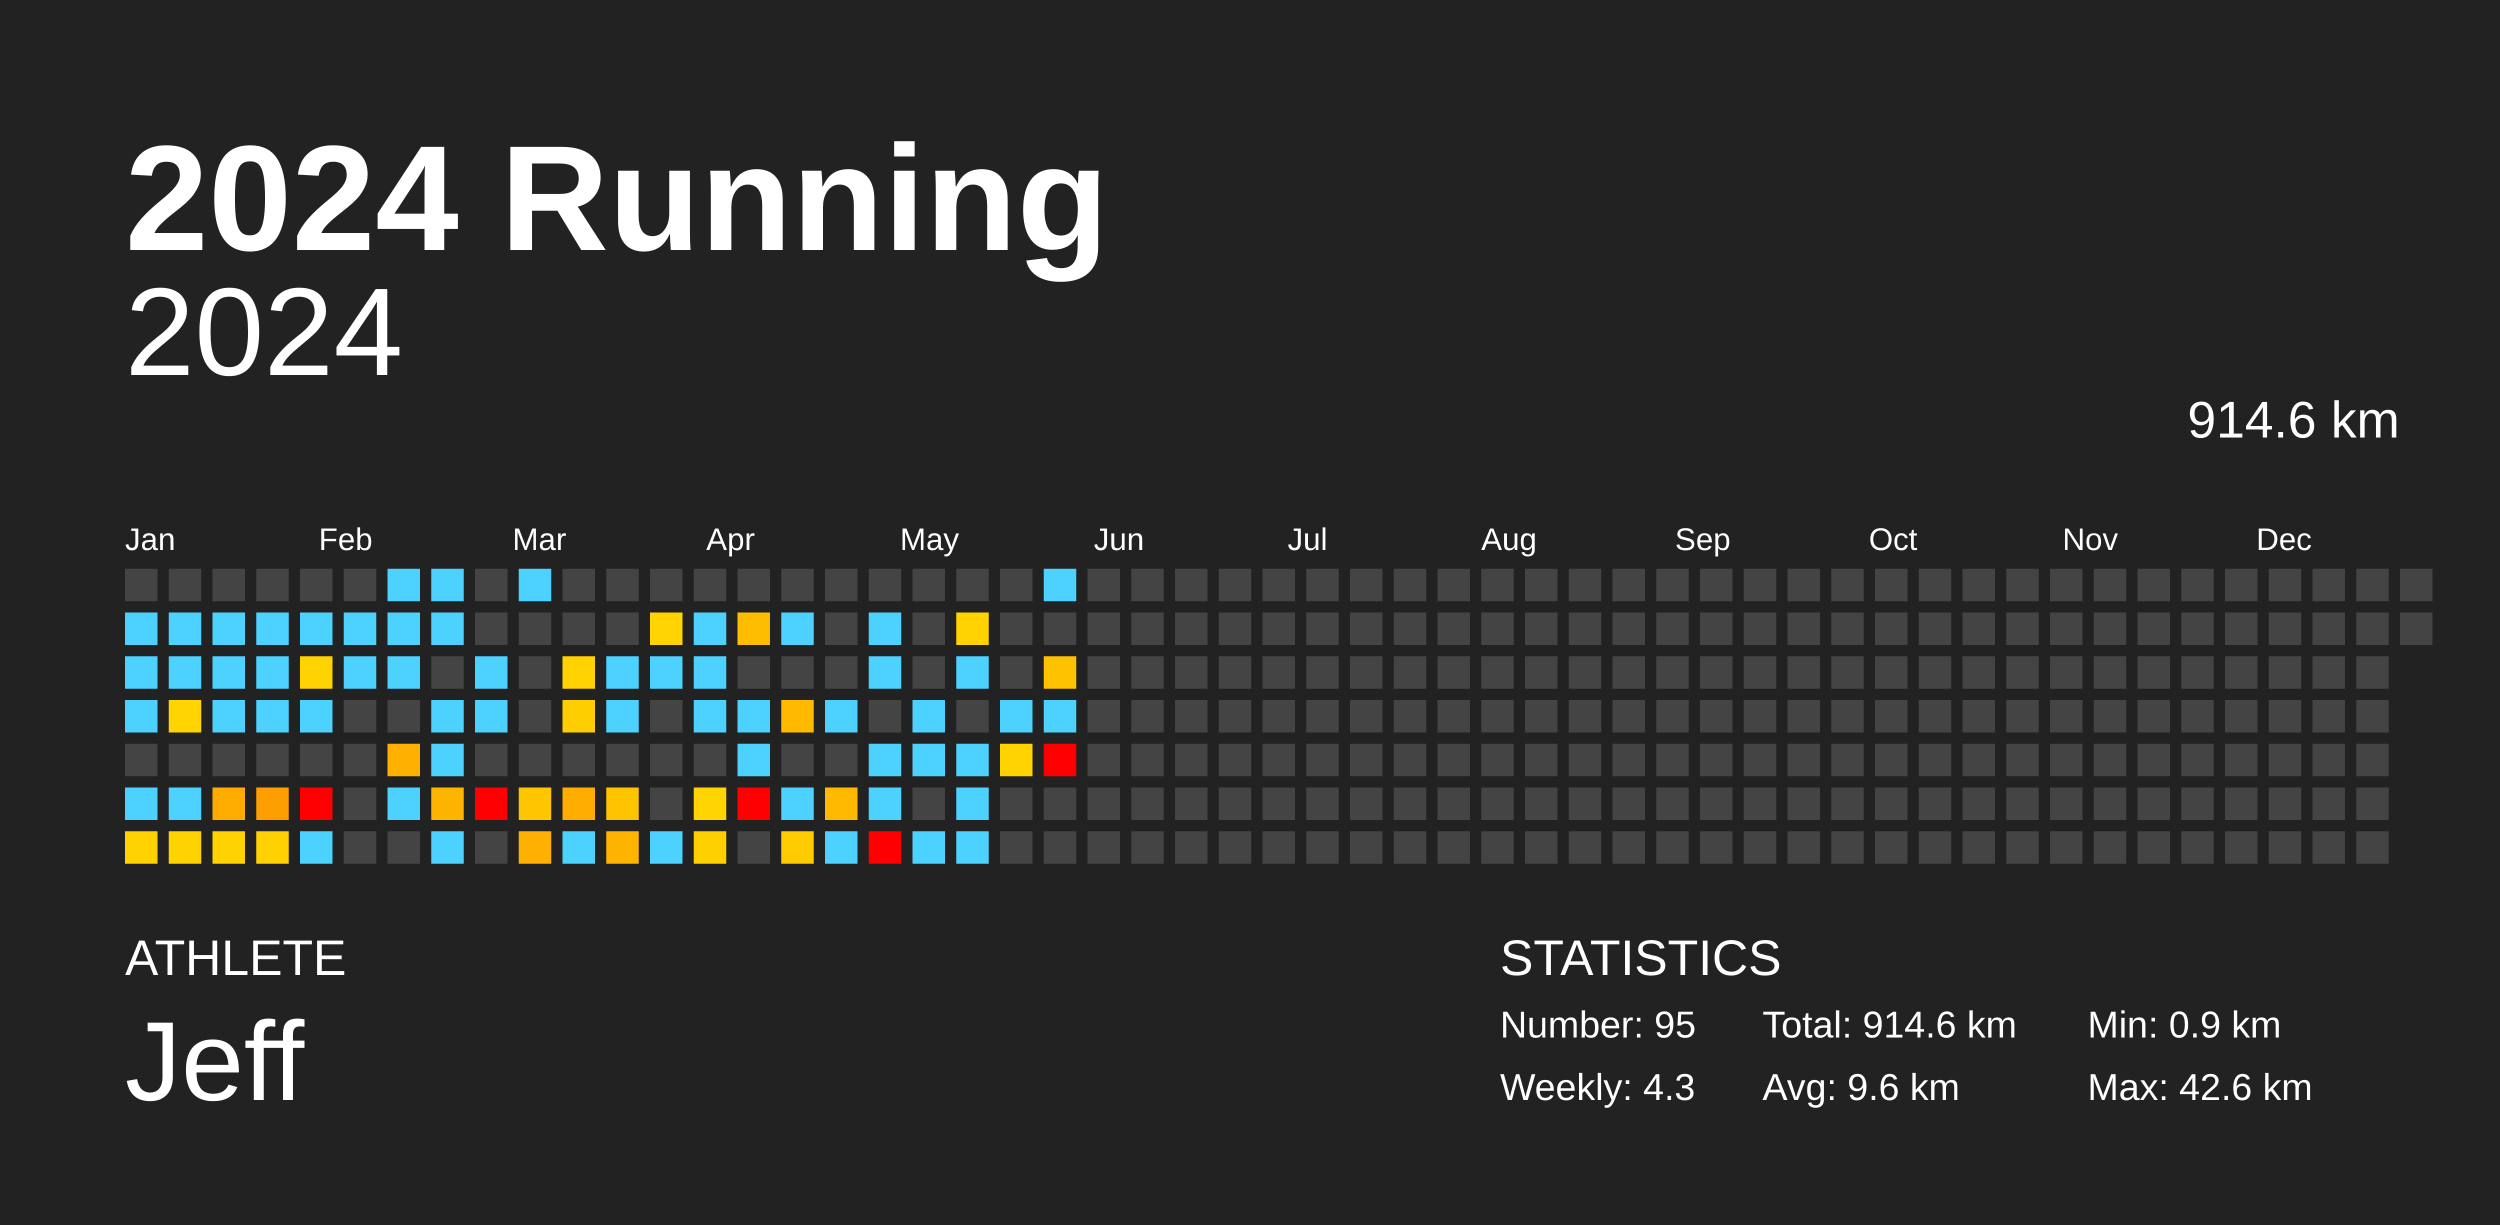
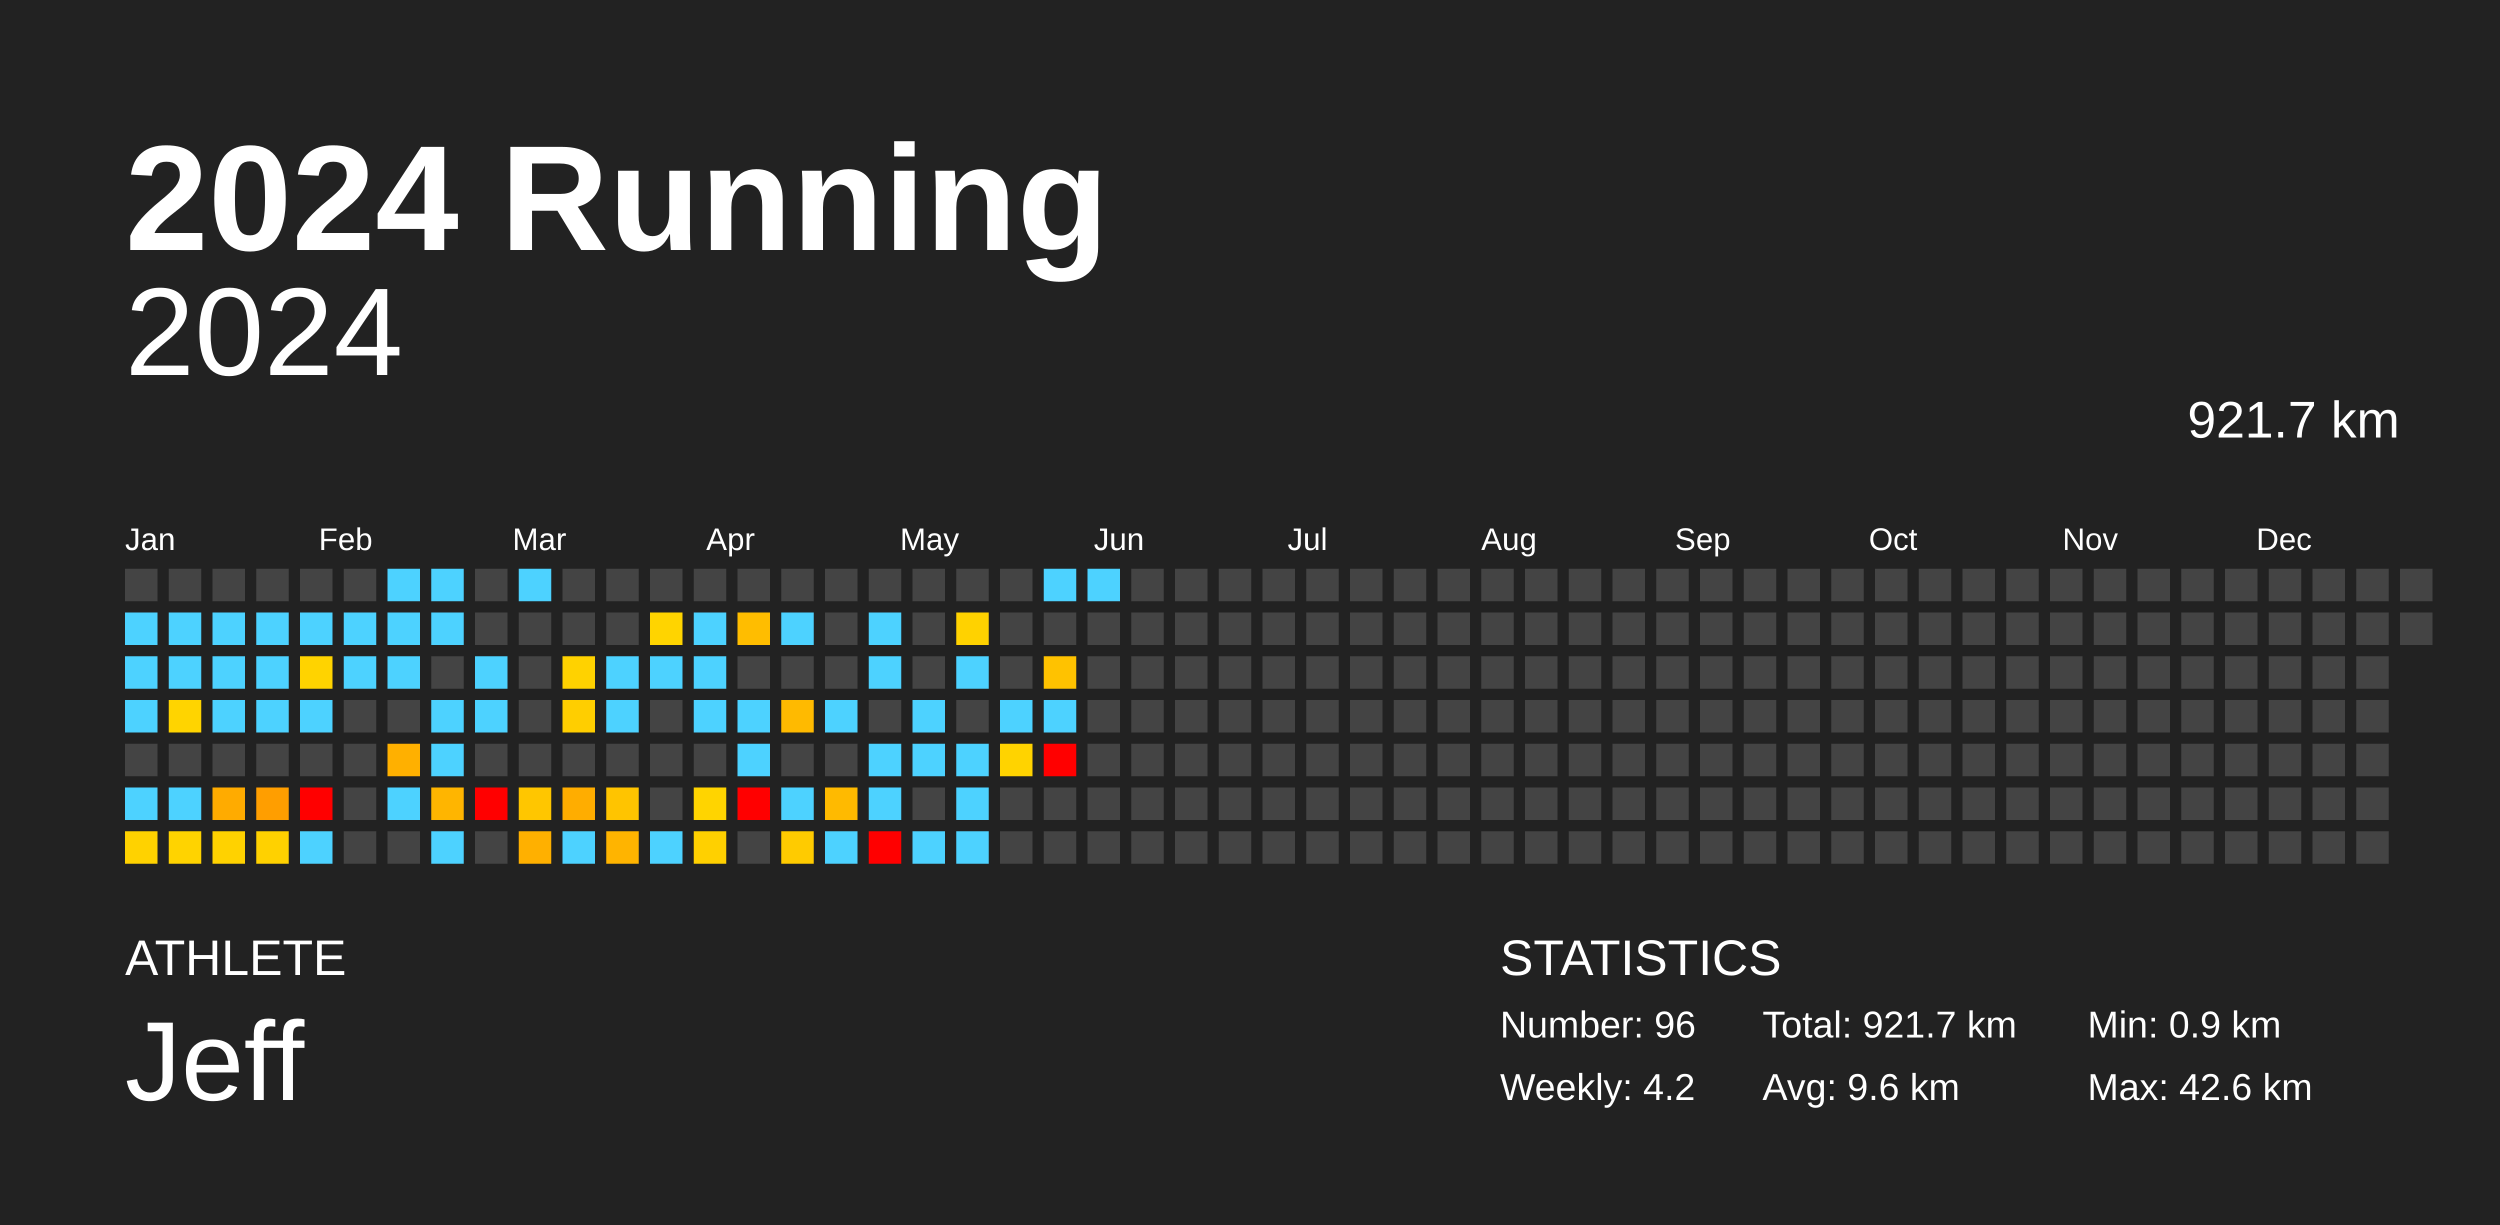
<svg xmlns="http://www.w3.org/2000/svg" baseProfile="full" height="98mm" version="1.1" viewBox="0,0,200,98" width="200mm">
  <defs />
  <rect fill="#222222" height="98" width="200" x="0" y="0" />
  <text fill="#FFFFFF" style="font-size:12px; font-family:Arial; font-weight:bold;" x="10" y="20">2024 Running</text>
  <text fill="#FFFFFF" style="font-size:4px; font-family:Arial" x="10" y="78">ATHLETE</text>
  <text fill="#FFFFFF" style="font-size:9px; font-family:Arial" x="10" y="88">Jeff</text>
  <text fill="#FFFFFF" style="font-size:4px; font-family:Arial" x="120" y="78">STATISTICS</text>
-   <text fill="#FFFFFF" style="font-size:3px; font-family:Arial" x="120" y="83">Number: 95</text>
-   <text fill="#FFFFFF" style="font-size:3px; font-family:Arial" x="120" y="88">Weekly: 4.3</text>
-   <text fill="#FFFFFF" style="font-size:3px; font-family:Arial" x="141" y="83">Total: 914.6 km</text>
+   <text fill="#FFFFFF" style="font-size:3px; font-family:Arial" x="120" y="83">Number: 96</text>
+   <text fill="#FFFFFF" style="font-size:3px; font-family:Arial" x="120" y="88">Weekly: 4.2</text>
+   <text fill="#FFFFFF" style="font-size:3px; font-family:Arial" x="141" y="83">Total: 921.7 km</text>
  <text fill="#FFFFFF" style="font-size:3px; font-family:Arial" x="141" y="88">Avg: 9.6 km</text>
  <text fill="#FFFFFF" style="font-size:3px; font-family:Arial" x="167" y="83">Min: 0.9 km</text>
  <text fill="#FFFFFF" style="font-size:3px; font-family:Arial" x="167" y="88">Max: 42.6 km</text>
  <text alignment-baseline="hanging" fill="#FFFFFF" style="font-size:10.0px; font-family:Arial;" x="10" y="30">2024</text>
-   <text alignment-baseline="hanging" fill="#FFFFFF" style="font-size:4.125px; font-family:Arial;" x="175" y="35">914.6 km</text>
+   <text alignment-baseline="hanging" fill="#FFFFFF" style="font-size:4.125px; font-family:Arial;" x="175" y="35">921.7 km</text>
  <text fill="#FFFFFF" style="font-size:2.5px; font-family:Arial" x="10.0" y="44">Jan</text>
  <text fill="#FFFFFF" style="font-size:2.5px; font-family:Arial" x="25.5" y="44">Feb</text>
  <text fill="#FFFFFF" style="font-size:2.5px; font-family:Arial" x="41.0" y="44">Mar</text>
  <text fill="#FFFFFF" style="font-size:2.5px; font-family:Arial" x="56.5" y="44">Apr</text>
  <text fill="#FFFFFF" style="font-size:2.5px; font-family:Arial" x="72.0" y="44">May</text>
  <text fill="#FFFFFF" style="font-size:2.5px; font-family:Arial" x="87.5" y="44">Jun</text>
  <text fill="#FFFFFF" style="font-size:2.5px; font-family:Arial" x="103.0" y="44">Jul</text>
  <text fill="#FFFFFF" style="font-size:2.5px; font-family:Arial" x="118.5" y="44">Aug</text>
  <text fill="#FFFFFF" style="font-size:2.5px; font-family:Arial" x="134.0" y="44">Sep</text>
  <text fill="#FFFFFF" style="font-size:2.5px; font-family:Arial" x="149.5" y="44">Oct</text>
  <text fill="#FFFFFF" style="font-size:2.5px; font-family:Arial" x="165.0" y="44">Nov</text>
  <text fill="#FFFFFF" style="font-size:2.5px; font-family:Arial" x="180.5" y="44">Dec</text>
  <rect fill="#444444" height="2.6" width="2.6" x="10.0" y="45.5" />
  <rect fill="#4dd2ff" height="2.6" width="2.6" x="10.0" y="49.0" />
  <rect fill="#4dd2ff" height="2.6" width="2.6" x="10.0" y="52.5" />
  <rect fill="#4dd2ff" height="2.6" width="2.6" x="10.0" y="56.0" />
  <rect fill="#444444" height="2.6" width="2.6" x="10.0" y="59.5" />
  <rect fill="#4dd2ff" height="2.6" width="2.6" x="10.0" y="63.0" />
  <rect fill="#ffd200" height="2.6" width="2.6" x="10.0" y="66.5" />
  <rect fill="#444444" height="2.6" width="2.6" x="13.5" y="45.5" />
  <rect fill="#4dd2ff" height="2.6" width="2.6" x="13.5" y="49.0" />
  <rect fill="#4dd2ff" height="2.6" width="2.6" x="13.5" y="52.5" />
  <rect fill="#ffd400" height="2.6" width="2.6" x="13.5" y="56.0" />
  <rect fill="#444444" height="2.6" width="2.6" x="13.5" y="59.5" />
  <rect fill="#4dd2ff" height="2.6" width="2.6" x="13.5" y="63.0" />
  <rect fill="#ffd300" height="2.6" width="2.6" x="13.5" y="66.5" />
  <rect fill="#444444" height="2.6" width="2.6" x="17.0" y="45.5" />
  <rect fill="#4dd2ff" height="2.6" width="2.6" x="17.0" y="49.0" />
  <rect fill="#4dd2ff" height="2.6" width="2.6" x="17.0" y="52.5" />
  <rect fill="#4dd2ff" height="2.6" width="2.6" x="17.0" y="56.0" />
  <rect fill="#444444" height="2.6" width="2.6" x="17.0" y="59.5" />
  <rect fill="#ffab00" height="2.6" width="2.6" x="17.0" y="63.0" />
  <rect fill="#ffd200" height="2.6" width="2.6" x="17.0" y="66.5" />
  <rect fill="#444444" height="2.6" width="2.6" x="20.5" y="45.5" />
  <rect fill="#4dd2ff" height="2.6" width="2.6" x="20.5" y="49.0" />
  <rect fill="#4dd2ff" height="2.6" width="2.6" x="20.5" y="52.5" />
  <rect fill="#4dd2ff" height="2.6" width="2.6" x="20.5" y="56.0" />
  <rect fill="#444444" height="2.6" width="2.6" x="20.5" y="59.5" />
  <rect fill="#ff9e00" height="2.6" width="2.6" x="20.5" y="63.0" />
  <rect fill="#ffd100" height="2.6" width="2.6" x="20.5" y="66.5" />
  <rect fill="#444444" height="2.6" width="2.6" x="24.0" y="45.5" />
  <rect fill="#4dd2ff" height="2.6" width="2.6" x="24.0" y="49.0" />
  <rect fill="#ffd300" height="2.6" width="2.6" x="24.0" y="52.5" />
  <rect fill="#4dd2ff" height="2.6" width="2.6" x="24.0" y="56.0" />
  <rect fill="#444444" height="2.6" width="2.6" x="24.0" y="59.5" />
  <rect fill="red" height="2.6" width="2.6" x="24.0" y="63.0" />
  <rect fill="#4dd2ff" height="2.6" width="2.6" x="24.0" y="66.5" />
  <rect fill="#444444" height="2.6" width="2.6" x="27.5" y="45.5" />
  <rect fill="#4dd2ff" height="2.6" width="2.6" x="27.5" y="49.0" />
  <rect fill="#4dd2ff" height="2.6" width="2.6" x="27.5" y="52.5" />
  <rect fill="#444444" height="2.6" width="2.6" x="27.5" y="56.0" />
  <rect fill="#444444" height="2.6" width="2.6" x="27.5" y="59.5" />
  <rect fill="#444444" height="2.6" width="2.6" x="27.5" y="63.0" />
  <rect fill="#444444" height="2.6" width="2.6" x="27.5" y="66.5" />
  <rect fill="#4dd2ff" height="2.6" width="2.6" x="31.0" y="45.5" />
  <rect fill="#4dd2ff" height="2.6" width="2.6" x="31.0" y="49.0" />
  <rect fill="#4dd2ff" height="2.6" width="2.6" x="31.0" y="52.5" />
  <rect fill="#444444" height="2.6" width="2.6" x="31.0" y="56.0" />
  <rect fill="#ffb000" height="2.6" width="2.6" x="31.0" y="59.5" />
  <rect fill="#4dd2ff" height="2.6" width="2.6" x="31.0" y="63.0" />
  <rect fill="#444444" height="2.6" width="2.6" x="31.0" y="66.5" />
  <rect fill="#4dd2ff" height="2.6" width="2.6" x="34.5" y="45.5" />
  <rect fill="#4dd2ff" height="2.6" width="2.6" x="34.5" y="49.0" />
  <rect fill="#444444" height="2.6" width="2.6" x="34.5" y="52.5" />
  <rect fill="#4dd2ff" height="2.6" width="2.6" x="34.5" y="56.0" />
  <rect fill="#4dd2ff" height="2.6" width="2.6" x="34.5" y="59.5" />
  <rect fill="#ffb500" height="2.6" width="2.6" x="34.5" y="63.0" />
  <rect fill="#4dd2ff" height="2.6" width="2.6" x="34.5" y="66.5" />
  <rect fill="#444444" height="2.6" width="2.6" x="38.0" y="45.5" />
  <rect fill="#444444" height="2.6" width="2.6" x="38.0" y="49.0" />
  <rect fill="#4dd2ff" height="2.6" width="2.6" x="38.0" y="52.5" />
  <rect fill="#4dd2ff" height="2.6" width="2.6" x="38.0" y="56.0" />
  <rect fill="#444444" height="2.6" width="2.6" x="38.0" y="59.5" />
  <rect fill="red" height="2.6" width="2.6" x="38.0" y="63.0" />
  <rect fill="#444444" height="2.6" width="2.6" x="38.0" y="66.5" />
  <rect fill="#4dd2ff" height="2.6" width="2.6" x="41.5" y="45.5" />
  <rect fill="#444444" height="2.6" width="2.6" x="41.5" y="49.0" />
  <rect fill="#444444" height="2.6" width="2.6" x="41.5" y="52.5" />
  <rect fill="#444444" height="2.6" width="2.6" x="41.5" y="56.0" />
  <rect fill="#444444" height="2.6" width="2.6" x="41.5" y="59.5" />
  <rect fill="#ffc600" height="2.6" width="2.6" x="41.5" y="63.0" />
  <rect fill="#ffb000" height="2.6" width="2.6" x="41.5" y="66.5" />
  <rect fill="#444444" height="2.6" width="2.6" x="45.0" y="45.5" />
  <rect fill="#444444" height="2.6" width="2.6" x="45.0" y="49.0" />
  <rect fill="#ffd200" height="2.6" width="2.6" x="45.0" y="52.5" />
  <rect fill="#ffce00" height="2.6" width="2.6" x="45.0" y="56.0" />
  <rect fill="#444444" height="2.6" width="2.6" x="45.0" y="59.5" />
  <rect fill="#ffad00" height="2.6" width="2.6" x="45.0" y="63.0" />
  <rect fill="#4dd2ff" height="2.6" width="2.6" x="45.0" y="66.5" />
  <rect fill="#444444" height="2.6" width="2.6" x="48.5" y="45.5" />
  <rect fill="#444444" height="2.6" width="2.6" x="48.5" y="49.0" />
  <rect fill="#4dd2ff" height="2.6" width="2.6" x="48.5" y="52.5" />
  <rect fill="#4dd2ff" height="2.6" width="2.6" x="48.5" y="56.0" />
  <rect fill="#444444" height="2.6" width="2.6" x="48.5" y="59.5" />
  <rect fill="#ffc400" height="2.6" width="2.6" x="48.5" y="63.0" />
  <rect fill="#ffb400" height="2.6" width="2.6" x="48.5" y="66.5" />
  <rect fill="#444444" height="2.6" width="2.6" x="52.0" y="45.5" />
  <rect fill="#ffd400" height="2.6" width="2.6" x="52.0" y="49.0" />
  <rect fill="#4dd2ff" height="2.6" width="2.6" x="52.0" y="52.5" />
  <rect fill="#444444" height="2.6" width="2.6" x="52.0" y="56.0" />
  <rect fill="#444444" height="2.6" width="2.6" x="52.0" y="59.5" />
  <rect fill="#444444" height="2.6" width="2.6" x="52.0" y="63.0" />
  <rect fill="#4dd2ff" height="2.6" width="2.6" x="52.0" y="66.5" />
  <rect fill="#444444" height="2.6" width="2.6" x="55.5" y="45.5" />
  <rect fill="#4dd2ff" height="2.6" width="2.6" x="55.5" y="49.0" />
  <rect fill="#4dd2ff" height="2.6" width="2.6" x="55.5" y="52.5" />
  <rect fill="#4dd2ff" height="2.6" width="2.6" x="55.5" y="56.0" />
  <rect fill="#444444" height="2.6" width="2.6" x="55.5" y="59.5" />
  <rect fill="#ffd400" height="2.6" width="2.6" x="55.5" y="63.0" />
  <rect fill="#ffd000" height="2.6" width="2.6" x="55.5" y="66.5" />
  <rect fill="#444444" height="2.6" width="2.6" x="59.0" y="45.5" />
  <rect fill="#ffbd00" height="2.6" width="2.6" x="59.0" y="49.0" />
  <rect fill="#444444" height="2.6" width="2.6" x="59.0" y="52.5" />
  <rect fill="#4dd2ff" height="2.6" width="2.6" x="59.0" y="56.0" />
  <rect fill="#4dd2ff" height="2.6" width="2.6" x="59.0" y="59.5" />
  <rect fill="red" height="2.6" width="2.6" x="59.0" y="63.0" />
  <rect fill="#444444" height="2.6" width="2.6" x="59.0" y="66.5" />
  <rect fill="#444444" height="2.6" width="2.6" x="62.5" y="45.5" />
  <rect fill="#4dd2ff" height="2.6" width="2.6" x="62.5" y="49.0" />
  <rect fill="#444444" height="2.6" width="2.6" x="62.5" y="52.5" />
  <rect fill="#ffba00" height="2.6" width="2.6" x="62.5" y="56.0" />
  <rect fill="#444444" height="2.6" width="2.6" x="62.5" y="59.5" />
  <rect fill="#4dd2ff" height="2.6" width="2.6" x="62.5" y="63.0" />
  <rect fill="#ffcb00" height="2.6" width="2.6" x="62.5" y="66.5" />
  <rect fill="#444444" height="2.6" width="2.6" x="66.0" y="45.5" />
  <rect fill="#444444" height="2.6" width="2.6" x="66.0" y="49.0" />
  <rect fill="#444444" height="2.6" width="2.6" x="66.0" y="52.5" />
  <rect fill="#4dd2ff" height="2.6" width="2.6" x="66.0" y="56.0" />
  <rect fill="#444444" height="2.6" width="2.6" x="66.0" y="59.5" />
  <rect fill="#ffba00" height="2.6" width="2.6" x="66.0" y="63.0" />
  <rect fill="#4dd2ff" height="2.6" width="2.6" x="66.0" y="66.5" />
  <rect fill="#444444" height="2.6" width="2.6" x="69.5" y="45.5" />
  <rect fill="#4dd2ff" height="2.6" width="2.6" x="69.5" y="49.0" />
  <rect fill="#4dd2ff" height="2.6" width="2.6" x="69.5" y="52.5" />
  <rect fill="#444444" height="2.6" width="2.6" x="69.5" y="56.0" />
  <rect fill="#4dd2ff" height="2.6" width="2.6" x="69.5" y="59.5" />
  <rect fill="#4dd2ff" height="2.6" width="2.6" x="69.5" y="63.0" />
  <rect fill="red" height="2.6" width="2.6" x="69.5" y="66.5" />
  <rect fill="#444444" height="2.6" width="2.6" x="73.0" y="45.5" />
  <rect fill="#444444" height="2.6" width="2.6" x="73.0" y="49.0" />
  <rect fill="#444444" height="2.6" width="2.6" x="73.0" y="52.5" />
  <rect fill="#4dd2ff" height="2.6" width="2.6" x="73.0" y="56.0" />
  <rect fill="#4dd2ff" height="2.6" width="2.6" x="73.0" y="59.5" />
  <rect fill="#444444" height="2.6" width="2.6" x="73.0" y="63.0" />
  <rect fill="#4dd2ff" height="2.6" width="2.6" x="73.0" y="66.5" />
  <rect fill="#444444" height="2.6" width="2.6" x="76.5" y="45.5" />
  <rect fill="#ffd200" height="2.6" width="2.6" x="76.5" y="49.0" />
  <rect fill="#4dd2ff" height="2.6" width="2.6" x="76.5" y="52.5" />
  <rect fill="#444444" height="2.6" width="2.6" x="76.5" y="56.0" />
  <rect fill="#4dd2ff" height="2.6" width="2.6" x="76.5" y="59.5" />
  <rect fill="#4dd2ff" height="2.6" width="2.6" x="76.5" y="63.0" />
  <rect fill="#4dd2ff" height="2.6" width="2.6" x="76.5" y="66.5" />
  <rect fill="#444444" height="2.6" width="2.6" x="80.0" y="45.5" />
  <rect fill="#444444" height="2.6" width="2.6" x="80.0" y="49.0" />
  <rect fill="#444444" height="2.6" width="2.6" x="80.0" y="52.5" />
  <rect fill="#4dd2ff" height="2.6" width="2.6" x="80.0" y="56.0" />
  <rect fill="#ffd300" height="2.6" width="2.6" x="80.0" y="59.5" />
  <rect fill="#444444" height="2.6" width="2.6" x="80.0" y="63.0" />
  <rect fill="#444444" height="2.6" width="2.6" x="80.0" y="66.5" />
  <rect fill="#4dd2ff" height="2.6" width="2.6" x="83.5" y="45.5" />
  <rect fill="#444444" height="2.6" width="2.6" x="83.5" y="49.0" />
  <rect fill="#ffc200" height="2.6" width="2.6" x="83.5" y="52.5" />
  <rect fill="#4dd2ff" height="2.6" width="2.6" x="83.5" y="56.0" />
  <rect fill="red" height="2.6" width="2.6" x="83.5" y="59.5" />
  <rect fill="#444444" height="2.6" width="2.6" x="83.5" y="63.0" />
  <rect fill="#444444" height="2.6" width="2.6" x="83.5" y="66.5" />
-   <rect fill="#444444" height="2.6" width="2.6" x="87.0" y="45.5" />
+   <rect fill="#4dd2ff" height="2.6" width="2.6" x="87.0" y="45.5" />
  <rect fill="#444444" height="2.6" width="2.6" x="87.0" y="49.0" />
  <rect fill="#444444" height="2.6" width="2.6" x="87.0" y="52.5" />
  <rect fill="#444444" height="2.6" width="2.6" x="87.0" y="56.0" />
  <rect fill="#444444" height="2.6" width="2.6" x="87.0" y="59.5" />
  <rect fill="#444444" height="2.6" width="2.6" x="87.0" y="63.0" />
  <rect fill="#444444" height="2.6" width="2.6" x="87.0" y="66.5" />
  <rect fill="#444444" height="2.6" width="2.6" x="90.5" y="45.5" />
  <rect fill="#444444" height="2.6" width="2.6" x="90.5" y="49.0" />
  <rect fill="#444444" height="2.6" width="2.6" x="90.5" y="52.5" />
  <rect fill="#444444" height="2.6" width="2.6" x="90.5" y="56.0" />
  <rect fill="#444444" height="2.6" width="2.6" x="90.5" y="59.5" />
  <rect fill="#444444" height="2.6" width="2.6" x="90.5" y="63.0" />
  <rect fill="#444444" height="2.6" width="2.6" x="90.5" y="66.5" />
  <rect fill="#444444" height="2.6" width="2.6" x="94.0" y="45.5" />
  <rect fill="#444444" height="2.6" width="2.6" x="94.0" y="49.0" />
  <rect fill="#444444" height="2.6" width="2.6" x="94.0" y="52.5" />
  <rect fill="#444444" height="2.6" width="2.6" x="94.0" y="56.0" />
  <rect fill="#444444" height="2.6" width="2.6" x="94.0" y="59.5" />
  <rect fill="#444444" height="2.6" width="2.6" x="94.0" y="63.0" />
  <rect fill="#444444" height="2.6" width="2.6" x="94.0" y="66.5" />
  <rect fill="#444444" height="2.6" width="2.6" x="97.5" y="45.5" />
  <rect fill="#444444" height="2.6" width="2.6" x="97.5" y="49.0" />
  <rect fill="#444444" height="2.6" width="2.6" x="97.5" y="52.5" />
  <rect fill="#444444" height="2.6" width="2.6" x="97.5" y="56.0" />
  <rect fill="#444444" height="2.6" width="2.6" x="97.5" y="59.5" />
  <rect fill="#444444" height="2.6" width="2.6" x="97.5" y="63.0" />
  <rect fill="#444444" height="2.6" width="2.6" x="97.5" y="66.5" />
  <rect fill="#444444" height="2.6" width="2.6" x="101.0" y="45.5" />
  <rect fill="#444444" height="2.6" width="2.6" x="101.0" y="49.0" />
  <rect fill="#444444" height="2.6" width="2.6" x="101.0" y="52.5" />
  <rect fill="#444444" height="2.6" width="2.6" x="101.0" y="56.0" />
  <rect fill="#444444" height="2.6" width="2.6" x="101.0" y="59.5" />
  <rect fill="#444444" height="2.6" width="2.6" x="101.0" y="63.0" />
  <rect fill="#444444" height="2.6" width="2.6" x="101.0" y="66.5" />
  <rect fill="#444444" height="2.6" width="2.6" x="104.5" y="45.5" />
  <rect fill="#444444" height="2.6" width="2.6" x="104.5" y="49.0" />
  <rect fill="#444444" height="2.6" width="2.6" x="104.5" y="52.5" />
  <rect fill="#444444" height="2.6" width="2.6" x="104.5" y="56.0" />
  <rect fill="#444444" height="2.6" width="2.6" x="104.5" y="59.5" />
  <rect fill="#444444" height="2.6" width="2.6" x="104.5" y="63.0" />
  <rect fill="#444444" height="2.6" width="2.6" x="104.5" y="66.5" />
  <rect fill="#444444" height="2.6" width="2.6" x="108.0" y="45.5" />
  <rect fill="#444444" height="2.6" width="2.6" x="108.0" y="49.0" />
  <rect fill="#444444" height="2.6" width="2.6" x="108.0" y="52.5" />
  <rect fill="#444444" height="2.6" width="2.6" x="108.0" y="56.0" />
  <rect fill="#444444" height="2.6" width="2.6" x="108.0" y="59.5" />
  <rect fill="#444444" height="2.6" width="2.6" x="108.0" y="63.0" />
  <rect fill="#444444" height="2.6" width="2.6" x="108.0" y="66.5" />
  <rect fill="#444444" height="2.6" width="2.6" x="111.5" y="45.5" />
  <rect fill="#444444" height="2.6" width="2.6" x="111.5" y="49.0" />
  <rect fill="#444444" height="2.6" width="2.6" x="111.5" y="52.5" />
  <rect fill="#444444" height="2.6" width="2.6" x="111.5" y="56.0" />
  <rect fill="#444444" height="2.6" width="2.6" x="111.5" y="59.5" />
  <rect fill="#444444" height="2.6" width="2.6" x="111.5" y="63.0" />
  <rect fill="#444444" height="2.6" width="2.6" x="111.5" y="66.5" />
  <rect fill="#444444" height="2.6" width="2.6" x="115.0" y="45.5" />
  <rect fill="#444444" height="2.6" width="2.6" x="115.0" y="49.0" />
  <rect fill="#444444" height="2.6" width="2.6" x="115.0" y="52.5" />
  <rect fill="#444444" height="2.6" width="2.6" x="115.0" y="56.0" />
  <rect fill="#444444" height="2.6" width="2.6" x="115.0" y="59.5" />
  <rect fill="#444444" height="2.6" width="2.6" x="115.0" y="63.0" />
  <rect fill="#444444" height="2.6" width="2.6" x="115.0" y="66.5" />
  <rect fill="#444444" height="2.6" width="2.6" x="118.5" y="45.5" />
  <rect fill="#444444" height="2.6" width="2.6" x="118.5" y="49.0" />
  <rect fill="#444444" height="2.6" width="2.6" x="118.5" y="52.5" />
  <rect fill="#444444" height="2.6" width="2.6" x="118.5" y="56.0" />
  <rect fill="#444444" height="2.6" width="2.6" x="118.5" y="59.5" />
  <rect fill="#444444" height="2.6" width="2.6" x="118.5" y="63.0" />
  <rect fill="#444444" height="2.6" width="2.6" x="118.5" y="66.5" />
  <rect fill="#444444" height="2.6" width="2.6" x="122.0" y="45.5" />
  <rect fill="#444444" height="2.6" width="2.6" x="122.0" y="49.0" />
  <rect fill="#444444" height="2.6" width="2.6" x="122.0" y="52.5" />
  <rect fill="#444444" height="2.6" width="2.6" x="122.0" y="56.0" />
  <rect fill="#444444" height="2.6" width="2.6" x="122.0" y="59.5" />
  <rect fill="#444444" height="2.6" width="2.6" x="122.0" y="63.0" />
  <rect fill="#444444" height="2.6" width="2.6" x="122.0" y="66.5" />
  <rect fill="#444444" height="2.6" width="2.6" x="125.5" y="45.5" />
  <rect fill="#444444" height="2.6" width="2.6" x="125.5" y="49.0" />
  <rect fill="#444444" height="2.6" width="2.6" x="125.5" y="52.5" />
  <rect fill="#444444" height="2.6" width="2.6" x="125.5" y="56.0" />
  <rect fill="#444444" height="2.6" width="2.6" x="125.5" y="59.5" />
  <rect fill="#444444" height="2.6" width="2.6" x="125.5" y="63.0" />
  <rect fill="#444444" height="2.6" width="2.6" x="125.5" y="66.5" />
  <rect fill="#444444" height="2.6" width="2.6" x="129.0" y="45.5" />
  <rect fill="#444444" height="2.6" width="2.6" x="129.0" y="49.0" />
  <rect fill="#444444" height="2.6" width="2.6" x="129.0" y="52.5" />
  <rect fill="#444444" height="2.6" width="2.6" x="129.0" y="56.0" />
  <rect fill="#444444" height="2.6" width="2.6" x="129.0" y="59.5" />
  <rect fill="#444444" height="2.6" width="2.6" x="129.0" y="63.0" />
  <rect fill="#444444" height="2.6" width="2.6" x="129.0" y="66.5" />
  <rect fill="#444444" height="2.6" width="2.6" x="132.5" y="45.5" />
  <rect fill="#444444" height="2.6" width="2.6" x="132.5" y="49.0" />
  <rect fill="#444444" height="2.6" width="2.6" x="132.5" y="52.5" />
  <rect fill="#444444" height="2.6" width="2.6" x="132.5" y="56.0" />
  <rect fill="#444444" height="2.6" width="2.6" x="132.5" y="59.5" />
  <rect fill="#444444" height="2.6" width="2.6" x="132.5" y="63.0" />
  <rect fill="#444444" height="2.6" width="2.6" x="132.5" y="66.5" />
  <rect fill="#444444" height="2.6" width="2.6" x="136.0" y="45.5" />
  <rect fill="#444444" height="2.6" width="2.6" x="136.0" y="49.0" />
  <rect fill="#444444" height="2.6" width="2.6" x="136.0" y="52.5" />
  <rect fill="#444444" height="2.6" width="2.6" x="136.0" y="56.0" />
  <rect fill="#444444" height="2.6" width="2.6" x="136.0" y="59.5" />
  <rect fill="#444444" height="2.6" width="2.6" x="136.0" y="63.0" />
  <rect fill="#444444" height="2.6" width="2.6" x="136.0" y="66.5" />
  <rect fill="#444444" height="2.6" width="2.6" x="139.5" y="45.5" />
  <rect fill="#444444" height="2.6" width="2.6" x="139.5" y="49.0" />
  <rect fill="#444444" height="2.6" width="2.6" x="139.5" y="52.5" />
  <rect fill="#444444" height="2.6" width="2.6" x="139.5" y="56.0" />
  <rect fill="#444444" height="2.6" width="2.6" x="139.5" y="59.5" />
  <rect fill="#444444" height="2.6" width="2.6" x="139.5" y="63.0" />
  <rect fill="#444444" height="2.6" width="2.6" x="139.5" y="66.5" />
  <rect fill="#444444" height="2.6" width="2.6" x="143.0" y="45.5" />
  <rect fill="#444444" height="2.6" width="2.6" x="143.0" y="49.0" />
  <rect fill="#444444" height="2.6" width="2.6" x="143.0" y="52.5" />
  <rect fill="#444444" height="2.6" width="2.6" x="143.0" y="56.0" />
  <rect fill="#444444" height="2.6" width="2.6" x="143.0" y="59.5" />
  <rect fill="#444444" height="2.6" width="2.6" x="143.0" y="63.0" />
  <rect fill="#444444" height="2.6" width="2.6" x="143.0" y="66.5" />
  <rect fill="#444444" height="2.6" width="2.6" x="146.5" y="45.5" />
  <rect fill="#444444" height="2.6" width="2.6" x="146.5" y="49.0" />
  <rect fill="#444444" height="2.6" width="2.6" x="146.5" y="52.5" />
  <rect fill="#444444" height="2.6" width="2.6" x="146.5" y="56.0" />
  <rect fill="#444444" height="2.6" width="2.6" x="146.5" y="59.5" />
  <rect fill="#444444" height="2.6" width="2.6" x="146.5" y="63.0" />
  <rect fill="#444444" height="2.6" width="2.6" x="146.5" y="66.5" />
  <rect fill="#444444" height="2.6" width="2.6" x="150.0" y="45.5" />
  <rect fill="#444444" height="2.6" width="2.6" x="150.0" y="49.0" />
  <rect fill="#444444" height="2.6" width="2.6" x="150.0" y="52.5" />
  <rect fill="#444444" height="2.6" width="2.6" x="150.0" y="56.0" />
  <rect fill="#444444" height="2.6" width="2.6" x="150.0" y="59.5" />
  <rect fill="#444444" height="2.6" width="2.6" x="150.0" y="63.0" />
  <rect fill="#444444" height="2.6" width="2.6" x="150.0" y="66.5" />
  <rect fill="#444444" height="2.6" width="2.6" x="153.5" y="45.5" />
  <rect fill="#444444" height="2.6" width="2.6" x="153.5" y="49.0" />
  <rect fill="#444444" height="2.6" width="2.6" x="153.5" y="52.5" />
  <rect fill="#444444" height="2.6" width="2.6" x="153.5" y="56.0" />
  <rect fill="#444444" height="2.6" width="2.6" x="153.5" y="59.5" />
  <rect fill="#444444" height="2.6" width="2.6" x="153.5" y="63.0" />
  <rect fill="#444444" height="2.6" width="2.6" x="153.5" y="66.5" />
  <rect fill="#444444" height="2.6" width="2.6" x="157.0" y="45.5" />
  <rect fill="#444444" height="2.6" width="2.6" x="157.0" y="49.0" />
  <rect fill="#444444" height="2.6" width="2.6" x="157.0" y="52.5" />
  <rect fill="#444444" height="2.6" width="2.6" x="157.0" y="56.0" />
  <rect fill="#444444" height="2.6" width="2.6" x="157.0" y="59.5" />
  <rect fill="#444444" height="2.6" width="2.6" x="157.0" y="63.0" />
  <rect fill="#444444" height="2.6" width="2.6" x="157.0" y="66.5" />
  <rect fill="#444444" height="2.6" width="2.6" x="160.5" y="45.5" />
  <rect fill="#444444" height="2.6" width="2.6" x="160.5" y="49.0" />
  <rect fill="#444444" height="2.6" width="2.6" x="160.5" y="52.5" />
  <rect fill="#444444" height="2.6" width="2.6" x="160.5" y="56.0" />
  <rect fill="#444444" height="2.6" width="2.6" x="160.5" y="59.5" />
  <rect fill="#444444" height="2.6" width="2.6" x="160.5" y="63.0" />
  <rect fill="#444444" height="2.6" width="2.6" x="160.5" y="66.5" />
  <rect fill="#444444" height="2.6" width="2.6" x="164.0" y="45.5" />
  <rect fill="#444444" height="2.6" width="2.6" x="164.0" y="49.0" />
  <rect fill="#444444" height="2.6" width="2.6" x="164.0" y="52.5" />
  <rect fill="#444444" height="2.6" width="2.6" x="164.0" y="56.0" />
  <rect fill="#444444" height="2.6" width="2.6" x="164.0" y="59.5" />
  <rect fill="#444444" height="2.6" width="2.6" x="164.0" y="63.0" />
  <rect fill="#444444" height="2.6" width="2.6" x="164.0" y="66.5" />
  <rect fill="#444444" height="2.6" width="2.6" x="167.5" y="45.5" />
  <rect fill="#444444" height="2.6" width="2.6" x="167.5" y="49.0" />
  <rect fill="#444444" height="2.6" width="2.6" x="167.5" y="52.5" />
  <rect fill="#444444" height="2.6" width="2.6" x="167.5" y="56.0" />
  <rect fill="#444444" height="2.6" width="2.6" x="167.5" y="59.5" />
  <rect fill="#444444" height="2.6" width="2.6" x="167.5" y="63.0" />
  <rect fill="#444444" height="2.6" width="2.6" x="167.5" y="66.5" />
  <rect fill="#444444" height="2.6" width="2.6" x="171.0" y="45.5" />
  <rect fill="#444444" height="2.6" width="2.6" x="171.0" y="49.0" />
  <rect fill="#444444" height="2.6" width="2.6" x="171.0" y="52.5" />
  <rect fill="#444444" height="2.6" width="2.6" x="171.0" y="56.0" />
  <rect fill="#444444" height="2.6" width="2.6" x="171.0" y="59.5" />
  <rect fill="#444444" height="2.6" width="2.6" x="171.0" y="63.0" />
  <rect fill="#444444" height="2.6" width="2.6" x="171.0" y="66.5" />
  <rect fill="#444444" height="2.6" width="2.6" x="174.5" y="45.5" />
  <rect fill="#444444" height="2.6" width="2.6" x="174.5" y="49.0" />
  <rect fill="#444444" height="2.6" width="2.6" x="174.5" y="52.5" />
  <rect fill="#444444" height="2.6" width="2.6" x="174.5" y="56.0" />
  <rect fill="#444444" height="2.6" width="2.6" x="174.5" y="59.5" />
  <rect fill="#444444" height="2.6" width="2.6" x="174.5" y="63.0" />
  <rect fill="#444444" height="2.6" width="2.6" x="174.5" y="66.5" />
  <rect fill="#444444" height="2.6" width="2.6" x="178.0" y="45.5" />
  <rect fill="#444444" height="2.6" width="2.6" x="178.0" y="49.0" />
  <rect fill="#444444" height="2.6" width="2.6" x="178.0" y="52.5" />
  <rect fill="#444444" height="2.6" width="2.6" x="178.0" y="56.0" />
  <rect fill="#444444" height="2.6" width="2.6" x="178.0" y="59.5" />
  <rect fill="#444444" height="2.6" width="2.6" x="178.0" y="63.0" />
  <rect fill="#444444" height="2.6" width="2.6" x="178.0" y="66.5" />
  <rect fill="#444444" height="2.6" width="2.6" x="181.5" y="45.5" />
  <rect fill="#444444" height="2.6" width="2.6" x="181.5" y="49.0" />
  <rect fill="#444444" height="2.6" width="2.6" x="181.5" y="52.5" />
  <rect fill="#444444" height="2.6" width="2.6" x="181.5" y="56.0" />
  <rect fill="#444444" height="2.6" width="2.6" x="181.5" y="59.5" />
  <rect fill="#444444" height="2.6" width="2.6" x="181.5" y="63.0" />
  <rect fill="#444444" height="2.6" width="2.6" x="181.5" y="66.5" />
  <rect fill="#444444" height="2.6" width="2.6" x="185.0" y="45.5" />
  <rect fill="#444444" height="2.6" width="2.6" x="185.0" y="49.0" />
  <rect fill="#444444" height="2.6" width="2.6" x="185.0" y="52.5" />
  <rect fill="#444444" height="2.6" width="2.6" x="185.0" y="56.0" />
  <rect fill="#444444" height="2.6" width="2.6" x="185.0" y="59.5" />
  <rect fill="#444444" height="2.6" width="2.6" x="185.0" y="63.0" />
  <rect fill="#444444" height="2.6" width="2.6" x="185.0" y="66.5" />
  <rect fill="#444444" height="2.6" width="2.6" x="188.5" y="45.5" />
  <rect fill="#444444" height="2.6" width="2.6" x="188.5" y="49.0" />
  <rect fill="#444444" height="2.6" width="2.6" x="188.5" y="52.5" />
  <rect fill="#444444" height="2.6" width="2.6" x="188.5" y="56.0" />
  <rect fill="#444444" height="2.6" width="2.6" x="188.5" y="59.5" />
  <rect fill="#444444" height="2.6" width="2.6" x="188.5" y="63.0" />
  <rect fill="#444444" height="2.6" width="2.6" x="188.5" y="66.5" />
  <rect fill="#444444" height="2.6" width="2.6" x="192.0" y="45.5" />
  <rect fill="#444444" height="2.6" width="2.6" x="192.0" y="49.0" />
</svg>
